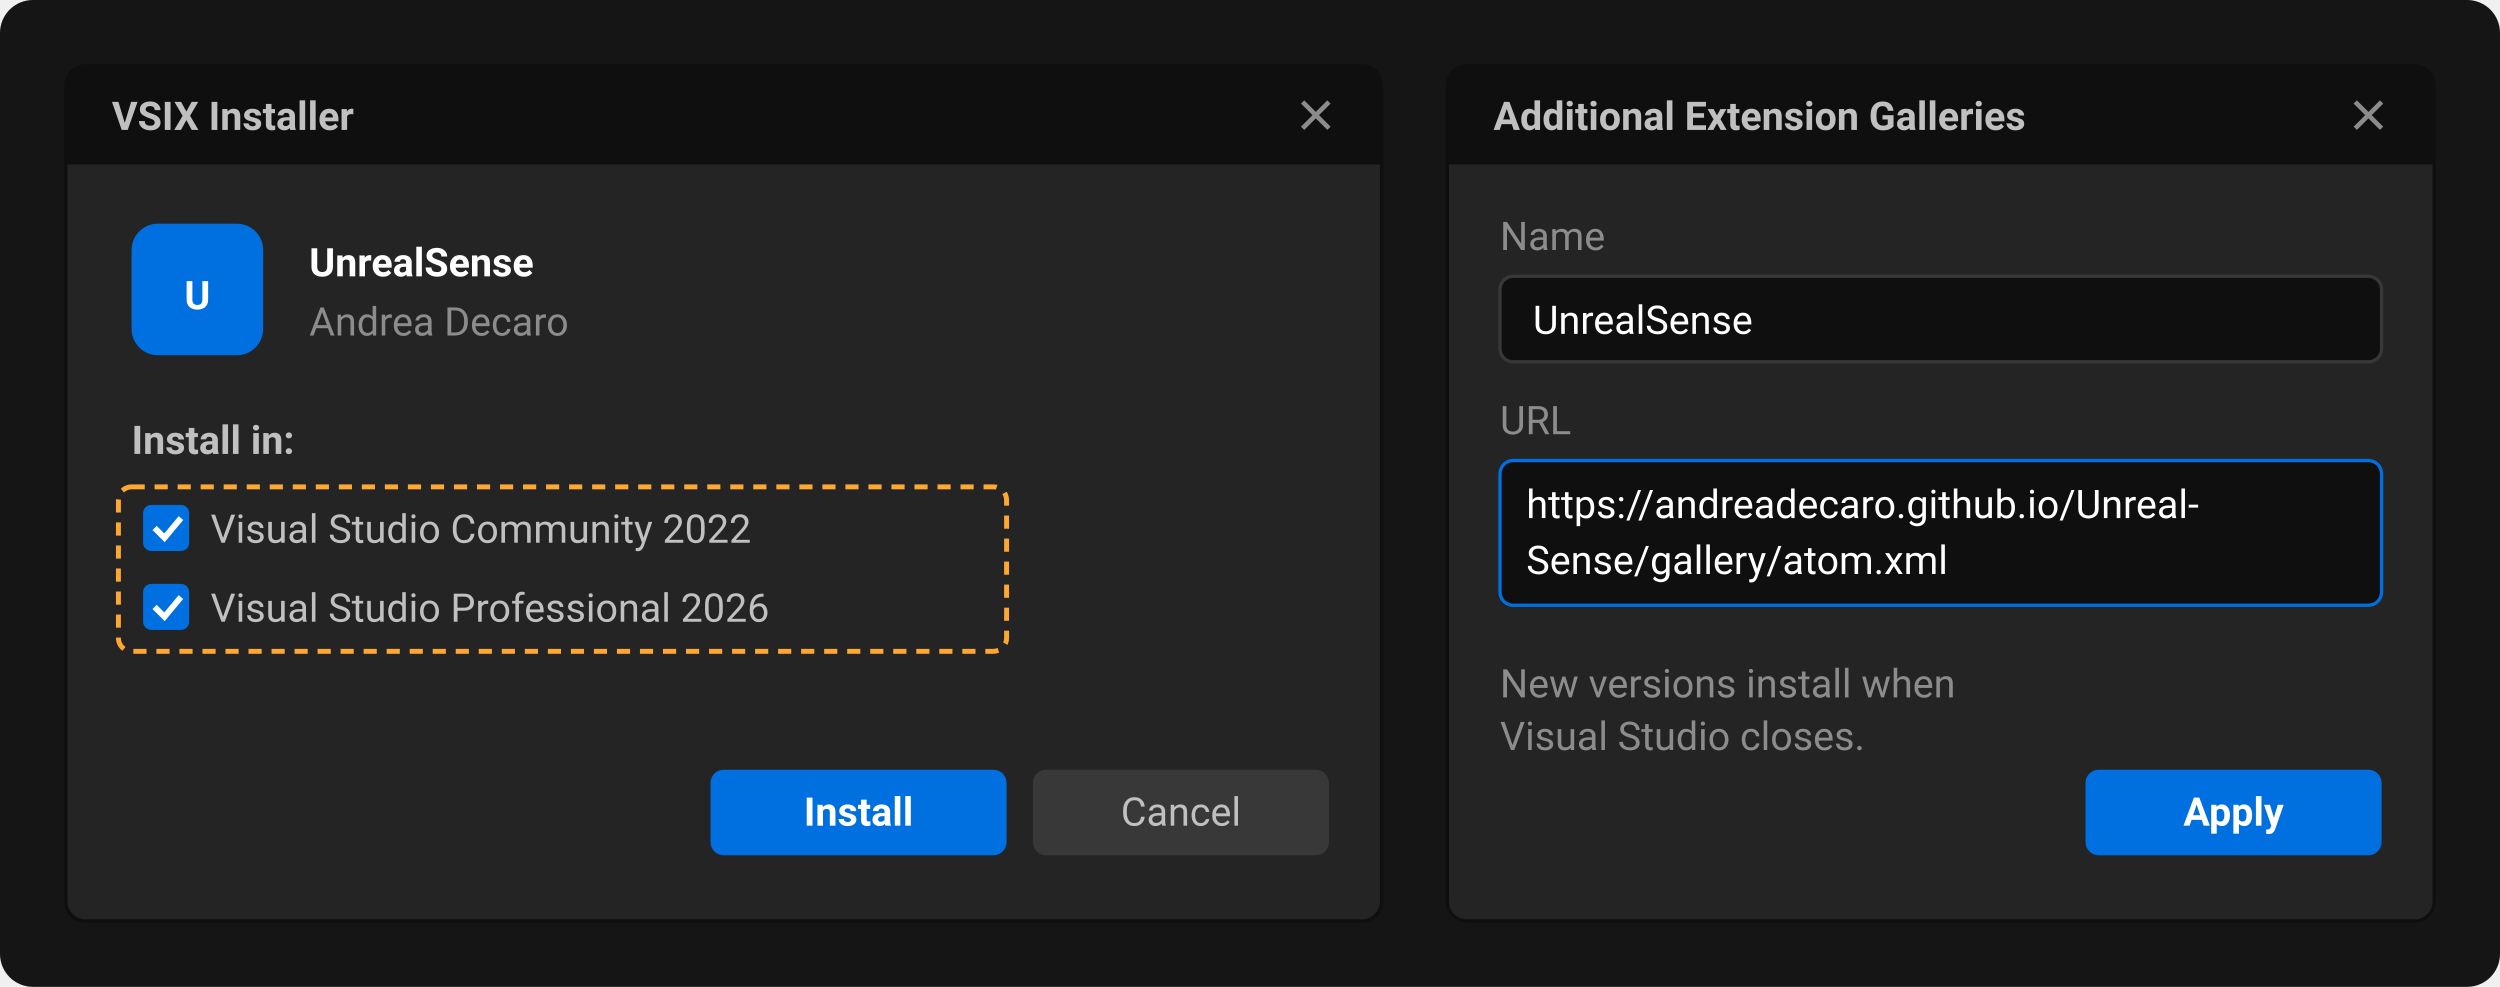
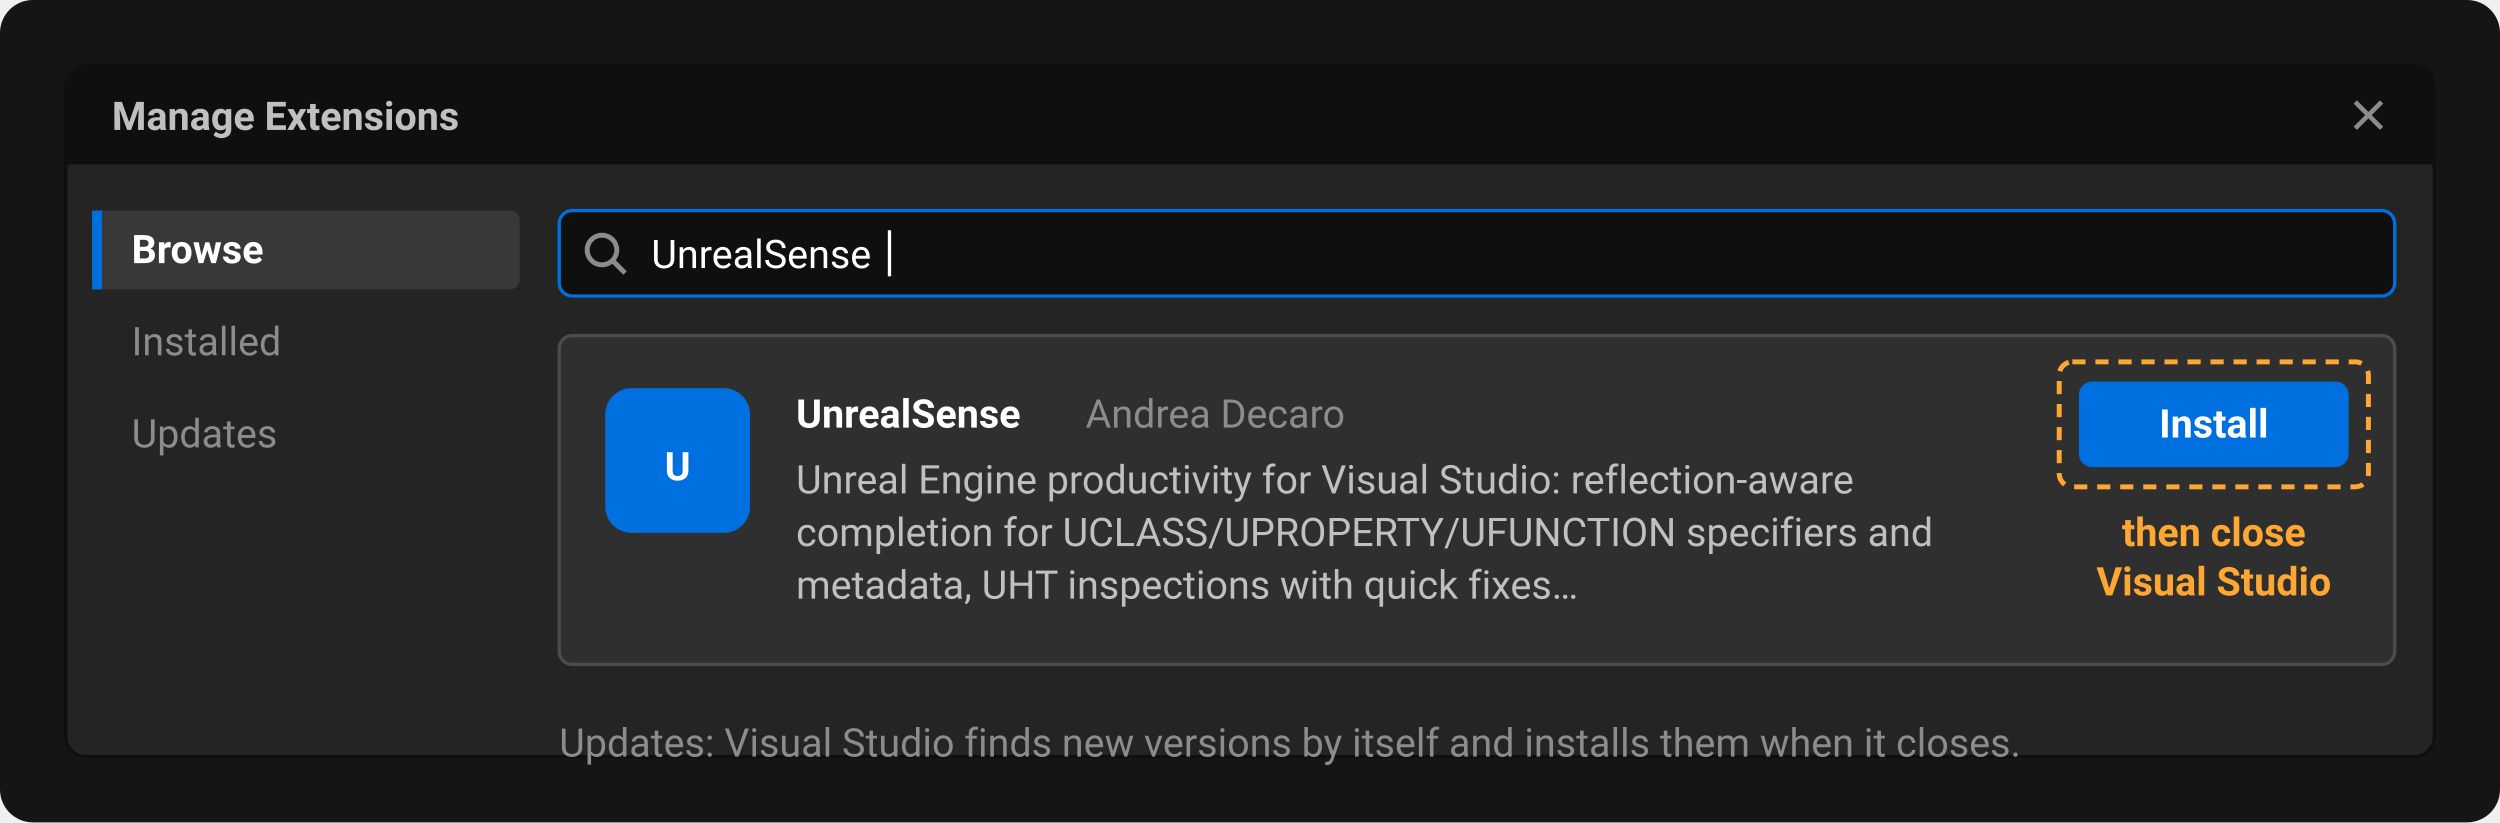
- <svg xmlns="http://www.w3.org/2000/svg" viewBox="0 0 760 300" width="760" height="300" role="img" aria-label="VSIX Installer with the Visual Studio versions to install into, and the extension gallery address">
+ <svg xmlns="http://www.w3.org/2000/svg" viewBox="0 0 760 250" width="760" height="250" role="img" aria-label="Manage Extensions in Visual Studio: UnrealSense found on the Marketplace, with its Install button">
  <style>.ui{font-family:Roboto, 'Segoe UI', 'Helvetica Neue', Arial, sans-serif;font-size:12px}.code{font-family:Consolas, 'Cascadia Mono', Menlo, 'DejaVu Sans Mono', monospace;font-size:13px}</style>
-   <rect width="760" height="300" rx="10" fill="#151515" />
-   <rect x="20" y="20" width="400" height="260" rx="6" fill="#242424" stroke="#0F0F0F" stroke-width="1" />
-   <path d="M20,50 v-24 a6,6 0 0 1 6,-6 h388 a6,6 0 0 1 6,6 v24 z" fill="#0F0F0F" />
-   <text class="ui" x="34" y="39.5" fill="#C0C0C0" font-weight="600" xml:space="preserve">VSIX Installer</text>
-   <line x1="396" y1="31" x2="404" y2="39" stroke="#8C8C8C" stroke-width="1.4" />
-   <line x1="404" y1="31" x2="396" y2="39" stroke="#8C8C8C" stroke-width="1.4" />
-   <rect x="40" y="68" width="40" height="40" rx="8" fill="#0070E0" />
-   <text class="ui" x="60" y="94" fill="#FFFFFF" font-size="20" font-weight="700" text-anchor="middle" xml:space="preserve">U</text>
-   <text class="ui" x="94" y="84" fill="#FFFFFF" font-size="15" font-weight="600" xml:space="preserve">UnrealSense</text>
-   <text class="ui" x="94" y="102" fill="#8C8C8C" xml:space="preserve">Andrea Decaro</text>
-   <text class="ui" x="40" y="138" fill="#C0C0C0" font-weight="600" xml:space="preserve">Install in:</text>
-   <rect x="44" y="154" width="13" height="13" rx="2" fill="#0070E0" stroke="#0070E0" stroke-width="1" />
-   <path d="M47,160.5 l3,3 l5,-6" fill="none" stroke="#FFFFFF" stroke-width="1.8" />
-   <text class="ui" x="64" y="165" fill="#C0C0C0" xml:space="preserve">Visual Studio Community 2022</text>
-   <rect x="44" y="178" width="13" height="13" rx="2" fill="#0070E0" stroke="#0070E0" stroke-width="1" />
-   <path d="M47,184.5 l3,3 l5,-6" fill="none" stroke="#FFFFFF" stroke-width="1.8" />
-   <text class="ui" x="64" y="189" fill="#C0C0C0" xml:space="preserve">Visual Studio Professional 2026</text>
-   <rect x="216" y="234" width="90" height="26" rx="4" fill="#0070E0" />
-   <text class="ui" x="261.0" y="251" fill="#FFFFFF" font-weight="600" text-anchor="middle" xml:space="preserve">Install</text>
-   <rect x="314" y="234" width="90" height="26" rx="4" fill="#383838" />
-   <text class="ui" x="359.0" y="251" fill="#C0C0C0" text-anchor="middle" xml:space="preserve">Cancel</text>
-   <rect x="36" y="148" width="270" height="50" rx="4" fill="none" stroke="#FFA733" stroke-width="1.5" stroke-dasharray="4 3" />
-   <rect x="440" y="20" width="300" height="260" rx="6" fill="#242424" stroke="#0F0F0F" stroke-width="1" />
-   <path d="M440,50 v-24 a6,6 0 0 1 6,-6 h288 a6,6 0 0 1 6,6 v24 z" fill="#0F0F0F" />
-   <text class="ui" x="454" y="39.5" fill="#C0C0C0" font-weight="600" xml:space="preserve">Additional Extension Galleries</text>
+   <rect width="760" height="250" rx="10" fill="#151515" />
+   <rect x="20" y="20" width="720" height="210" rx="6" fill="#242424" stroke="#0F0F0F" stroke-width="1" />
+   <path d="M20,50 v-24 a6,6 0 0 1 6,-6 h708 a6,6 0 0 1 6,6 v24 z" fill="#0F0F0F" />
+   <text class="ui" x="34" y="39.5" fill="#C0C0C0" font-weight="600" xml:space="preserve">Manage Extensions</text>
  <line x1="716" y1="31" x2="724" y2="39" stroke="#8C8C8C" stroke-width="1.4" />
  <line x1="724" y1="31" x2="716" y2="39" stroke="#8C8C8C" stroke-width="1.4" />
-   <text class="ui" x="456" y="76" fill="#8C8C8C" xml:space="preserve">Name</text>
-   <rect x="456" y="84" width="268" height="26" rx="4" fill="#0F0F0F" stroke="#383838" stroke-width="1" />
-   <text class="ui" x="466" y="101.5" fill="#FFFFFF" xml:space="preserve">UnrealSense</text>
-   <text class="ui" x="456" y="132" fill="#8C8C8C" xml:space="preserve">URL</text>
-   <rect x="456" y="140" width="268" height="44" rx="4" fill="#0F0F0F" stroke="#0070E0" stroke-width="1" />
-   <text class="ui" x="464" y="157.5" fill="#FFFFFF" font-size="11.5" xml:space="preserve">https://andreadecaro.github.io/Unreal-</text>
-   <text class="ui" x="464" y="174.5" fill="#FFFFFF" font-size="11.5" xml:space="preserve">Sense/gallery/atom.xml</text>
-   <text class="ui" x="456" y="212" fill="#8C8C8C" font-size="11.5" xml:space="preserve">New versions install when</text>
-   <text class="ui" x="456" y="228" fill="#8C8C8C" font-size="11.5" xml:space="preserve">Visual Studio closes.</text>
-   <rect x="634" y="234" width="90" height="26" rx="4" fill="#0070E0" />
-   <text class="ui" x="679.0" y="251" fill="#FFFFFF" font-weight="600" text-anchor="middle" xml:space="preserve">Apply</text>
+   <rect x="28" y="64" width="130" height="24" rx="3" fill="#383838" />
+   <rect x="28" y="64" width="3" height="24" rx="0" fill="#0070E0" />
+   <text class="ui" x="40" y="80" fill="#FFFFFF" font-weight="600" xml:space="preserve">Browse</text>
+   <text class="ui" x="40" y="108" fill="#8C8C8C" xml:space="preserve">Installed</text>
+   <text class="ui" x="40" y="136" fill="#8C8C8C" xml:space="preserve">Updates</text>
+   <rect x="170" y="64" width="558" height="26" rx="4" fill="#0F0F0F" stroke="#0070E0" stroke-width="1" />
+   <circle cx="183" cy="76" r="4.5" fill="none" stroke="#8C8C8C" stroke-width="1.5" />
+   <line x1="186.5" y1="79.5" x2="190" y2="83" stroke="#8C8C8C" stroke-width="1.5" />
+   <text class="ui" x="198" y="81.5" fill="#FFFFFF" xml:space="preserve">UnrealSense</text>
+   <line x1="270.4" y1="70" x2="270.4" y2="84" stroke="#FFFFFF" stroke-width="1" />
+   <rect x="170" y="102" width="558" height="100" rx="4" fill="#2F2F2F" stroke="#4C4C4C" stroke-width="1" />
+   <rect x="184" y="118" width="44" height="44" rx="8" fill="#0070E0" />
+   <text class="ui" x="206" y="146" fill="#FFFFFF" font-size="20" font-weight="700" text-anchor="middle" xml:space="preserve">U</text>
+   <text class="ui" x="242" y="130" fill="#FFFFFF" font-size="14" font-weight="600" xml:space="preserve">UnrealSense</text>
+   <text class="ui" x="330" y="130" fill="#8C8C8C" font-size="11.5" xml:space="preserve">Andrea Decaro</text>
+   <text class="ui" x="242" y="150" fill="#C0C0C0" font-size="11.5" xml:space="preserve">Unreal Engine productivity for Visual Studio: reflection-aware</text>
+   <text class="ui" x="242" y="166" fill="#C0C0C0" font-size="11.5" xml:space="preserve">completion for UCLASS/UPROPERTY/UFUNCTION specifiers and</text>
+   <text class="ui" x="242" y="182" fill="#C0C0C0" font-size="11.5" xml:space="preserve">metadata, UHT inspections with quick fixes…</text>
+   <rect x="632" y="116" width="82" height="26" rx="4" fill="#0070E0" />
+   <text class="ui" x="673.0" y="133" fill="#FFFFFF" font-weight="600" text-anchor="middle" xml:space="preserve">Install</text>
+   <rect x="626" y="110" width="94" height="38" rx="4" fill="none" stroke="#FFA733" stroke-width="1.5" stroke-dasharray="4 3" />
+   <text class="ui" x="673" y="166" fill="#FFA733" font-size="11.5" font-weight="600" text-anchor="middle" xml:space="preserve">then close</text>
+   <text class="ui" x="673" y="181" fill="#FFA733" font-size="11.5" font-weight="600" text-anchor="middle" xml:space="preserve">Visual Studio</text>
+   <text class="ui" x="170" y="230" fill="#8C8C8C" font-size="11.5" xml:space="preserve">Updates: Visual Studio finds new versions by itself and installs them when it closes.</text>
</svg>
